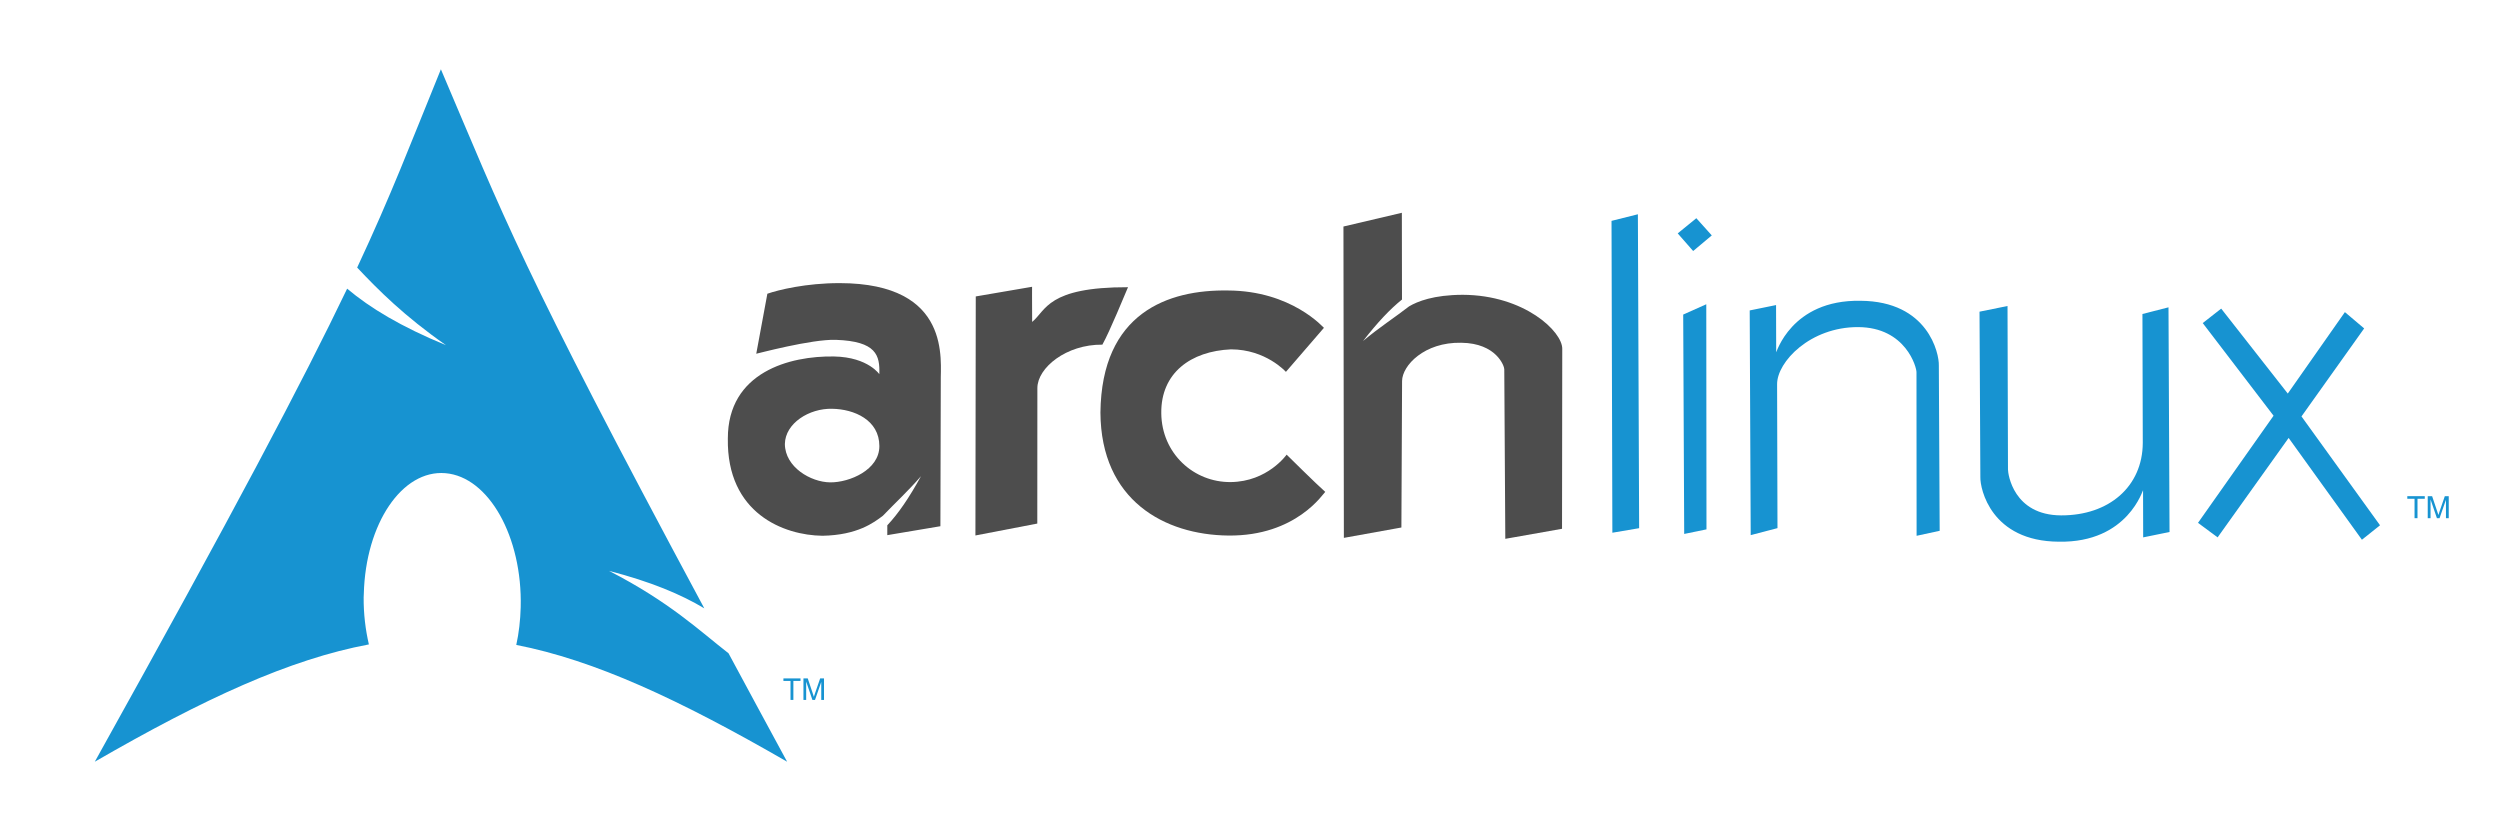
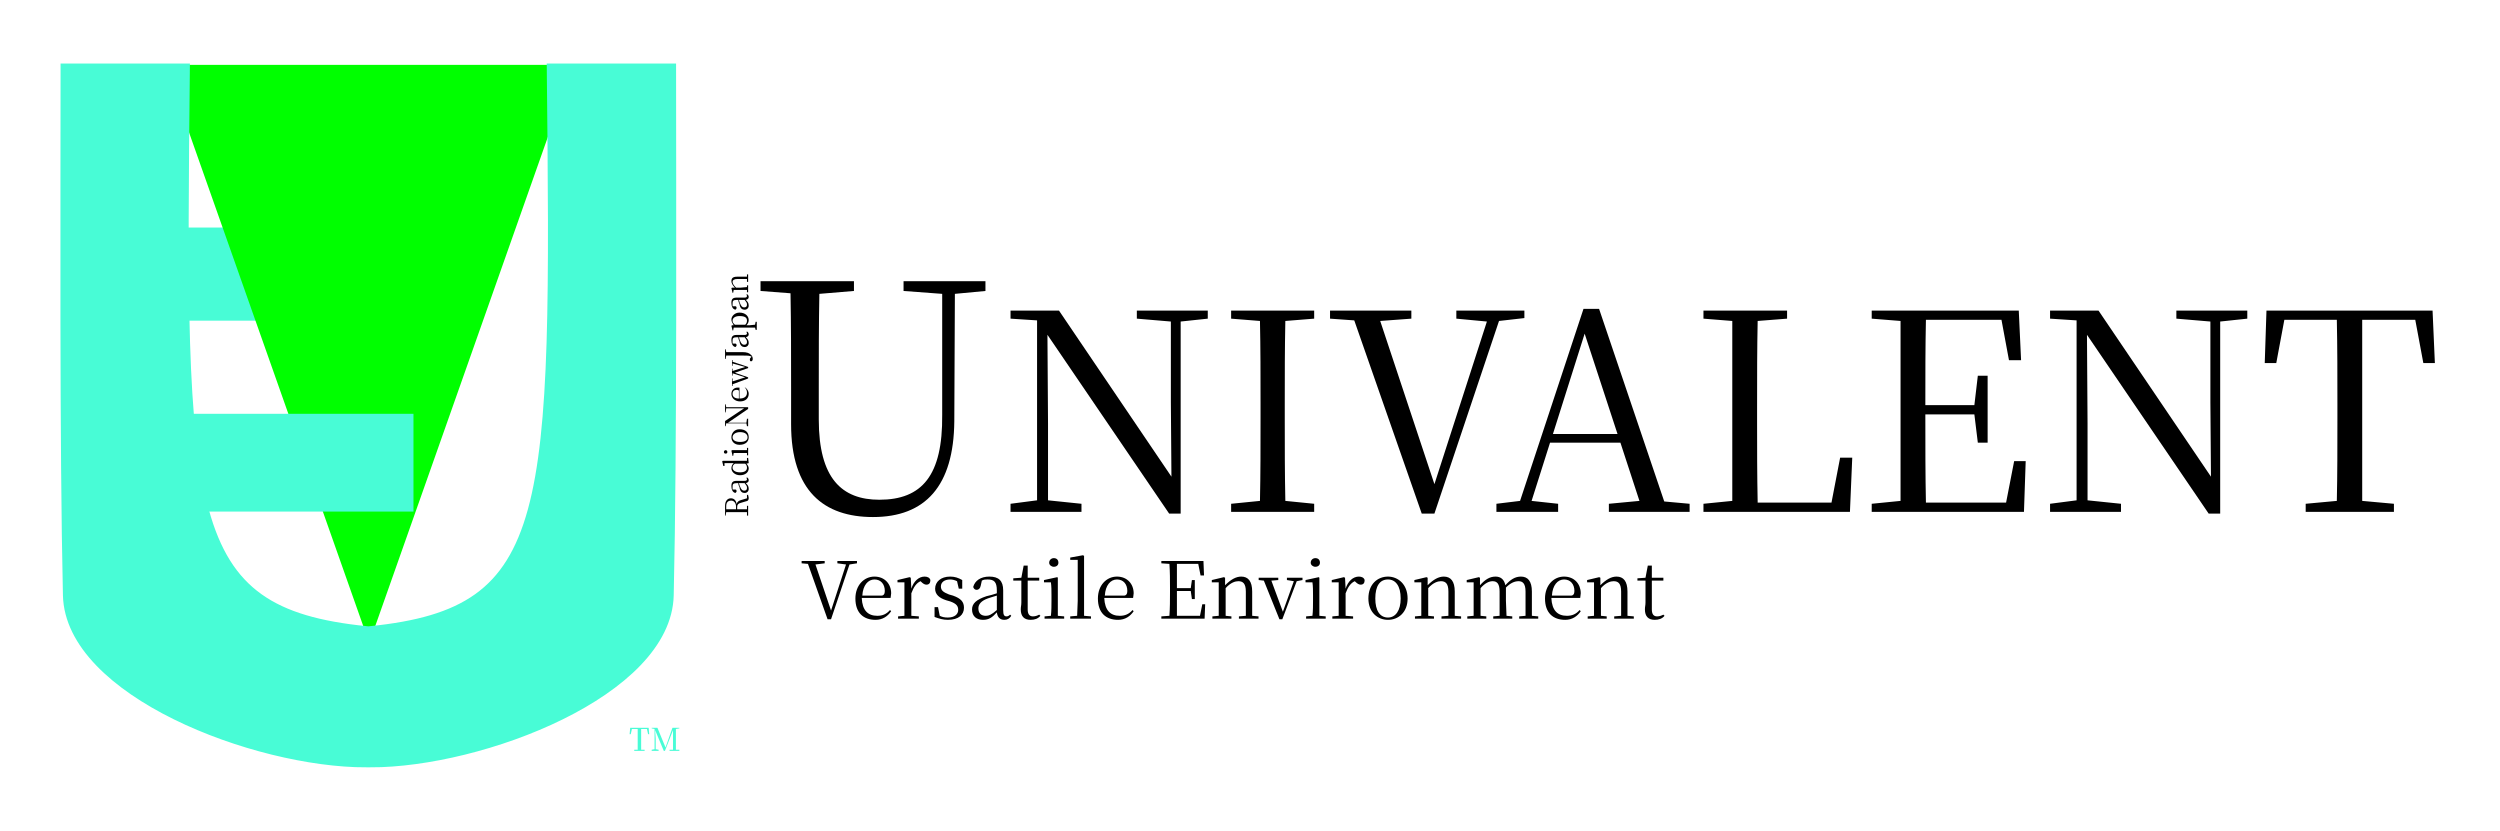
- <svg xmlns="http://www.w3.org/2000/svg" version="1.1" viewBox="0 0 256 85.085">
-   <g>
-     <path d="m85.988 28.992c-3.445-0.008-6.305 0.699-7.41 1.086l-1.137 6.144c-0.004 0.02 5.664-1.512 8.16-1.422 4.133 0.148 4.512 1.578 4.441 3.512 0.07 0.113-1.066-1.746-4.644-1.809-4.508-0.078-10.875 1.598-10.867 8.406-0.121 7.656 5.723 9.91 9.699 9.953 3.578-0.066 5.258-1.355 6.176-2.047 1.207-1.262 2.586-2.531 3.906-4.055-1.246 2.266-2.328 3.832-3.453 5.031v1.008l5.438-0.914 0.039-14.781c-0.059-2.09 1.199-10.094-10.348-10.113zm-0.781 12.867c2.254 0.031 4.836 1.141 4.84 3.816 0.012 2.434-3.047 3.738-5.035 3.719s-4.629-1.562-4.641-3.934c0.039-2.121 2.488-3.656 4.836-3.602z" fill="#4d4d4d" fill-rule="evenodd" />
-     <path d="m99.918 30.355-0.035 24.477 6.336-1.219 0.008-13.879c0.004-2.066 2.953-4.481 6.656-4.441 0.789-1.422 2.266-5.059 2.625-5.883-8.273-0.02-8.379 2.379-9.816 3.555-0.016-2.25-0.008-3.598-0.008-3.598z" fill="#4d4d4d" fill-rule="evenodd" />
-     <path d="m135.57 33.57c-0.062-0.027-3.305-3.793-9.824-3.824-6.106-0.102-12.953 2.266-13.062 12.504 0.051 9.004 6.578 12.523 13.098 12.59 6.977 0.074 9.754-4.363 9.922-4.473-0.832-0.723-3.953-3.812-3.953-3.812s-1.945 2.773-5.727 2.809c-3.777 0.039-7.066-2.922-7.109-7.047-0.051-4.125 3.019-6.363 7.137-6.543 3.57 0 5.625 2.305 5.625 2.305z" fill="#4d4d4d" fill-rule="evenodd" />
-     <path d="m143.55 21.789-5.981 1.406 0.043 31.883 5.891-1.062 0.07-15.004c0.012-1.574 2.273-3.992 6.055-3.914 3.613 0.039 4.418 2.41 4.41 2.707l0.105 17.371 5.809-1.027 0.023-18.418c0.035-1.773-3.883-5.516-10.184-5.543-2.996 0.004-4.656 0.684-5.5 1.184-1.441 1.117-3.094 2.184-4.715 3.547 1.5-1.926 2.758-3.258 3.988-4.246z" fill="#4d4d4d" fill-rule="evenodd" />
-     <path d="m165.02 22.617 2.699-0.676 0.129 32.145-2.742 0.465z" fill="#1793d1" fill-rule="evenodd" />
-     <path d="m172.36 32.211 2.363-1.055 0.02 23.051-2.281 0.469zm-0.562-8.312 1.906-1.555 1.582 1.762-1.906 1.598z" fill="#1793d1" fill-rule="evenodd" />
-     <path d="m179.17 31.789 2.699-0.551 0.012 4.82c0 0.207 1.48-5.383 8.625-5.258 6.938 0.039 8.07 5.406 8.031 6.613l0.086 16.941-2.363 0.512-0.012-16.734c0.027-0.488-1.082-4.621-5.984-4.637-4.898-0.016-8.297 3.559-8.289 5.844l0.039 14.742-2.742 0.715z" fill="#1793d1" fill-rule="evenodd" />
-     <path d="m222.16 54.477-2.699 0.551-0.012-4.816c0-0.207-1.484 5.383-8.625 5.258-6.938-0.039-8.07-5.41-8.035-6.613l-0.086-16.941 2.867-0.582 0.047 16.738c0 0.457 0.547 4.688 5.449 4.703 4.898 0.012 8.332-2.953 8.355-7.418l-0.035-13.203 2.668-0.684z" fill="#1793d1" fill-rule="evenodd" />
-     <path d="m227.45 31.602-1.891 1.48 7.254 9.488-7.738 10.969 2.008 1.488 7.273-10.184 7.504 10.426 1.855-1.48-8.043-11.148 6.418-9.012-1.973-1.668-5.848 8.34z" fill="#1793d1" fill-rule="evenodd" />
-     <path d="m45.148 7.094c-3.156 7.738-5.062 12.797-8.574 20.305 2.152 2.285 4.797 4.945 9.094 7.949-4.617-1.902-7.769-3.809-10.121-5.789-4.496 9.387-11.543 22.75-25.84 48.441 11.238-6.488 19.949-10.488 28.066-12.012-0.348-1.5-0.547-3.121-0.535-4.816l0.016-0.359c0.18-7.199 3.922-12.734 8.359-12.359s7.887 6.519 7.707 13.719c-0.035 1.355-0.188 2.66-0.453 3.867 8.031 1.57 16.648 5.562 27.734 11.961-2.188-4.023-4.137-7.652-6-11.105-2.938-2.277-5.996-5.234-12.242-8.441 4.293 1.117 7.367 2.402 9.762 3.84-18.945-35.27-20.477-39.957-26.973-55.199z" fill="#1793d1" fill-rule="evenodd" />
-     <path d="m247.25 53.062v-1.988h-0.742v-0.266h1.789v0.266h-0.746v1.988h-0.301" fill="#1793d1" />
-     <path d="m248.6 53.062v-2.254h0.449l0.535 1.598c0.051 0.148 0.086 0.258 0.109 0.332 0.023-0.082 0.062-0.203 0.117-0.359l0.539-1.57h0.402v2.254h-0.285v-1.887l-0.656 1.887h-0.27l-0.652-1.918v1.918h-0.289" fill="#1793d1" />
-     <path d="m80.949 71.672v-1.945h-0.727v-0.258h1.75v0.258h-0.73v1.945h-0.293" fill="#1793d1" />
-     <path d="m82.273 71.672v-2.203h0.441l0.52 1.559c0.051 0.145 0.086 0.254 0.105 0.328 0.027-0.082 0.066-0.199 0.117-0.355l0.527-1.531h0.395v2.203h-0.281v-1.844l-0.641 1.844h-0.266l-0.637-1.879v1.879h-0.281" fill="#1793d1" />
+ <svg xmlns="http://www.w3.org/2000/svg" width="256" height="85.085" viewBox="0 0 67.733 22.512" version="1.1" id="svg5">
+   <defs id="defs2" />
+   <g id="layer1" style="display:inline" transform="translate(-74.34792,-129.3198)">
+     <path id="path38088-7-3" style="display:inline;fill:#48fcd6;fill-opacity:1;stroke:#48fcd6;stroke-width:0;stroke-linecap:butt;stroke-linejoin:miter;stroke-miterlimit:4;stroke-dasharray:none;stroke-opacity:1" d="m 78.739,135.72 c 0,0.763 0,1.525 0,2.288 1.833,0 3.666,0 5.499,0 0,-0.841 0,-1.682 0,-2.523 -1.833,0 -3.666,0 -5.499,0 0,0.078 0,0.157 0,0.235 z" />
+     <path style="fill:#00ff00;fill-opacity:1;stroke:#00ff00;stroke-width:0.238;stroke-linecap:butt;stroke-linejoin:miter;stroke-miterlimit:4;stroke-dasharray:none;stroke-opacity:1" d="m 78.992,131.197 5.297,15.009 h 0.126 l 5.297,-15.009 z" id="path34535" />
+     <path style="display:inline;fill:#48fcd6;fill-opacity:1;stroke:#48fcd6;stroke-width:0;stroke-linecap:butt;stroke-linejoin:miter;stroke-miterlimit:4;stroke-dasharray:none;stroke-opacity:1" d="m 79.024,140.531 h 6.526 v 2.649 h -6.526 z" id="path38088-7" />
+     <path id="path18378" style="fill:#48fcd6;fill-opacity:1;stroke:#48fcd6;stroke-width:0.24;stroke-linecap:butt;stroke-linejoin:miter;stroke-miterlimit:4;stroke-dasharray:none;stroke-opacity:1" d="m 76.109,131.162 c 0,3.33 -0.03,10.248 0.064,14.286 0.061,2.621 5.08,4.542 8.091,4.542 v -3.586 c -5.019,-0.512 -5.019,-3.074 -4.892,-15.242 z m 13.173,0 c 0.126,12.168 0.126,14.73 -4.892,15.242 v 3.586 c 3.011,0 8.03,-1.921 8.091,-4.542 0.094,-4.039 0.064,-10.956 0.064,-14.286 z" />
+     <text xml:space="preserve" style="font-style:normal;font-variant:normal;font-weight:normal;font-stretch:normal;font-size:8.578px;line-height:1.25;font-family:'Noto Serif CJK JP';-inkscape-font-specification:'Noto Serif CJK JP';word-spacing:0px;stroke-width:0.08" x="94.563" y="143.187" id="text3667">
+       <tspan id="tspan3665" style="font-style:normal;font-variant:normal;font-weight:normal;font-stretch:normal;font-size:8.578px;font-family:'Noto Serif CJK JP';-inkscape-font-specification:'Noto Serif CJK JP';stroke-width:0.08" x="94.563" y="143.187">U<tspan style="font-size:7.506px;stroke-width:0.08" id="tspan22177">NIVALENT</tspan>
+       </tspan>
+     </text>
+     <text xml:space="preserve" style="font-style:normal;font-variant:normal;font-weight:normal;font-stretch:normal;font-size:0.858px;line-height:1.25;font-family:'Noto Serif CJK JP';-inkscape-font-specification:'Noto Serif CJK JP';word-spacing:0px;stroke-width:0.08" x="-143.336" y="94.616" id="text10857" transform="rotate(-90)">
+       <tspan id="tspan10855" style="font-style:normal;font-variant:normal;font-weight:normal;font-stretch:normal;font-size:0.858px;font-family:'Noto Serif CJK JP';-inkscape-font-specification:'Noto Serif CJK JP';stroke-width:0.08" x="-143.336" y="94.616">RadioNewJapan</tspan>
+     </text>
+     <text xml:space="preserve" style="font-style:normal;font-variant:normal;font-weight:normal;font-stretch:normal;font-size:5.147px;line-height:1.25;font-family:'Noto Serif CJK JP';-inkscape-font-specification:'Noto Serif CJK JP';word-spacing:0px;stroke-width:0.08" x="112.939" y="147.208" id="text17629">
+       <tspan id="tspan17627" style="font-style:normal;font-variant:normal;font-weight:normal;font-stretch:normal;font-family:'Noto Serif CJK JP';-inkscape-font-specification:'Noto Serif CJK JP';stroke-width:0.08" x="112.939" y="147.208" />
+     </text>
+     <text xml:space="preserve" style="font-style:normal;font-variant:normal;font-weight:normal;font-stretch:normal;font-size:2.145px;line-height:1.25;font-family:'Noto Serif CJK JP';-inkscape-font-specification:'Noto Serif CJK JP';word-spacing:0px;stroke-width:0.08" x="96.051" y="146.082" id="text26127">
+       <tspan style="font-style:normal;font-variant:normal;font-weight:normal;font-stretch:normal;font-family:'Noto Serif CJK JP';-inkscape-font-specification:'Noto Serif CJK JP';stroke-width:0.08" x="96.051" y="146.082" id="tspan26151">Versatile Environment</tspan>
+     </text>
+     <text xml:space="preserve" style="font-style:normal;font-variant:normal;font-weight:normal;font-stretch:normal;font-size:0.858px;line-height:1.25;font-family:'Noto Serif CJK JP';-inkscape-font-specification:'Noto Serif CJK JP';word-spacing:0px;display:inline;fill:#48fcd6;fill-opacity:1;stroke-width:0.08" x="91.389" y="149.663" id="text10857-6">
+       <tspan id="tspan10855-9" style="font-style:normal;font-variant:normal;font-weight:normal;font-stretch:normal;font-size:0.858px;font-family:'Noto Serif CJK JP';-inkscape-font-specification:'Noto Serif CJK JP';fill:#48fcd6;fill-opacity:1;stroke-width:0.08" x="91.389" y="149.663">TM</tspan>
+     </text>
  </g>
</svg>
